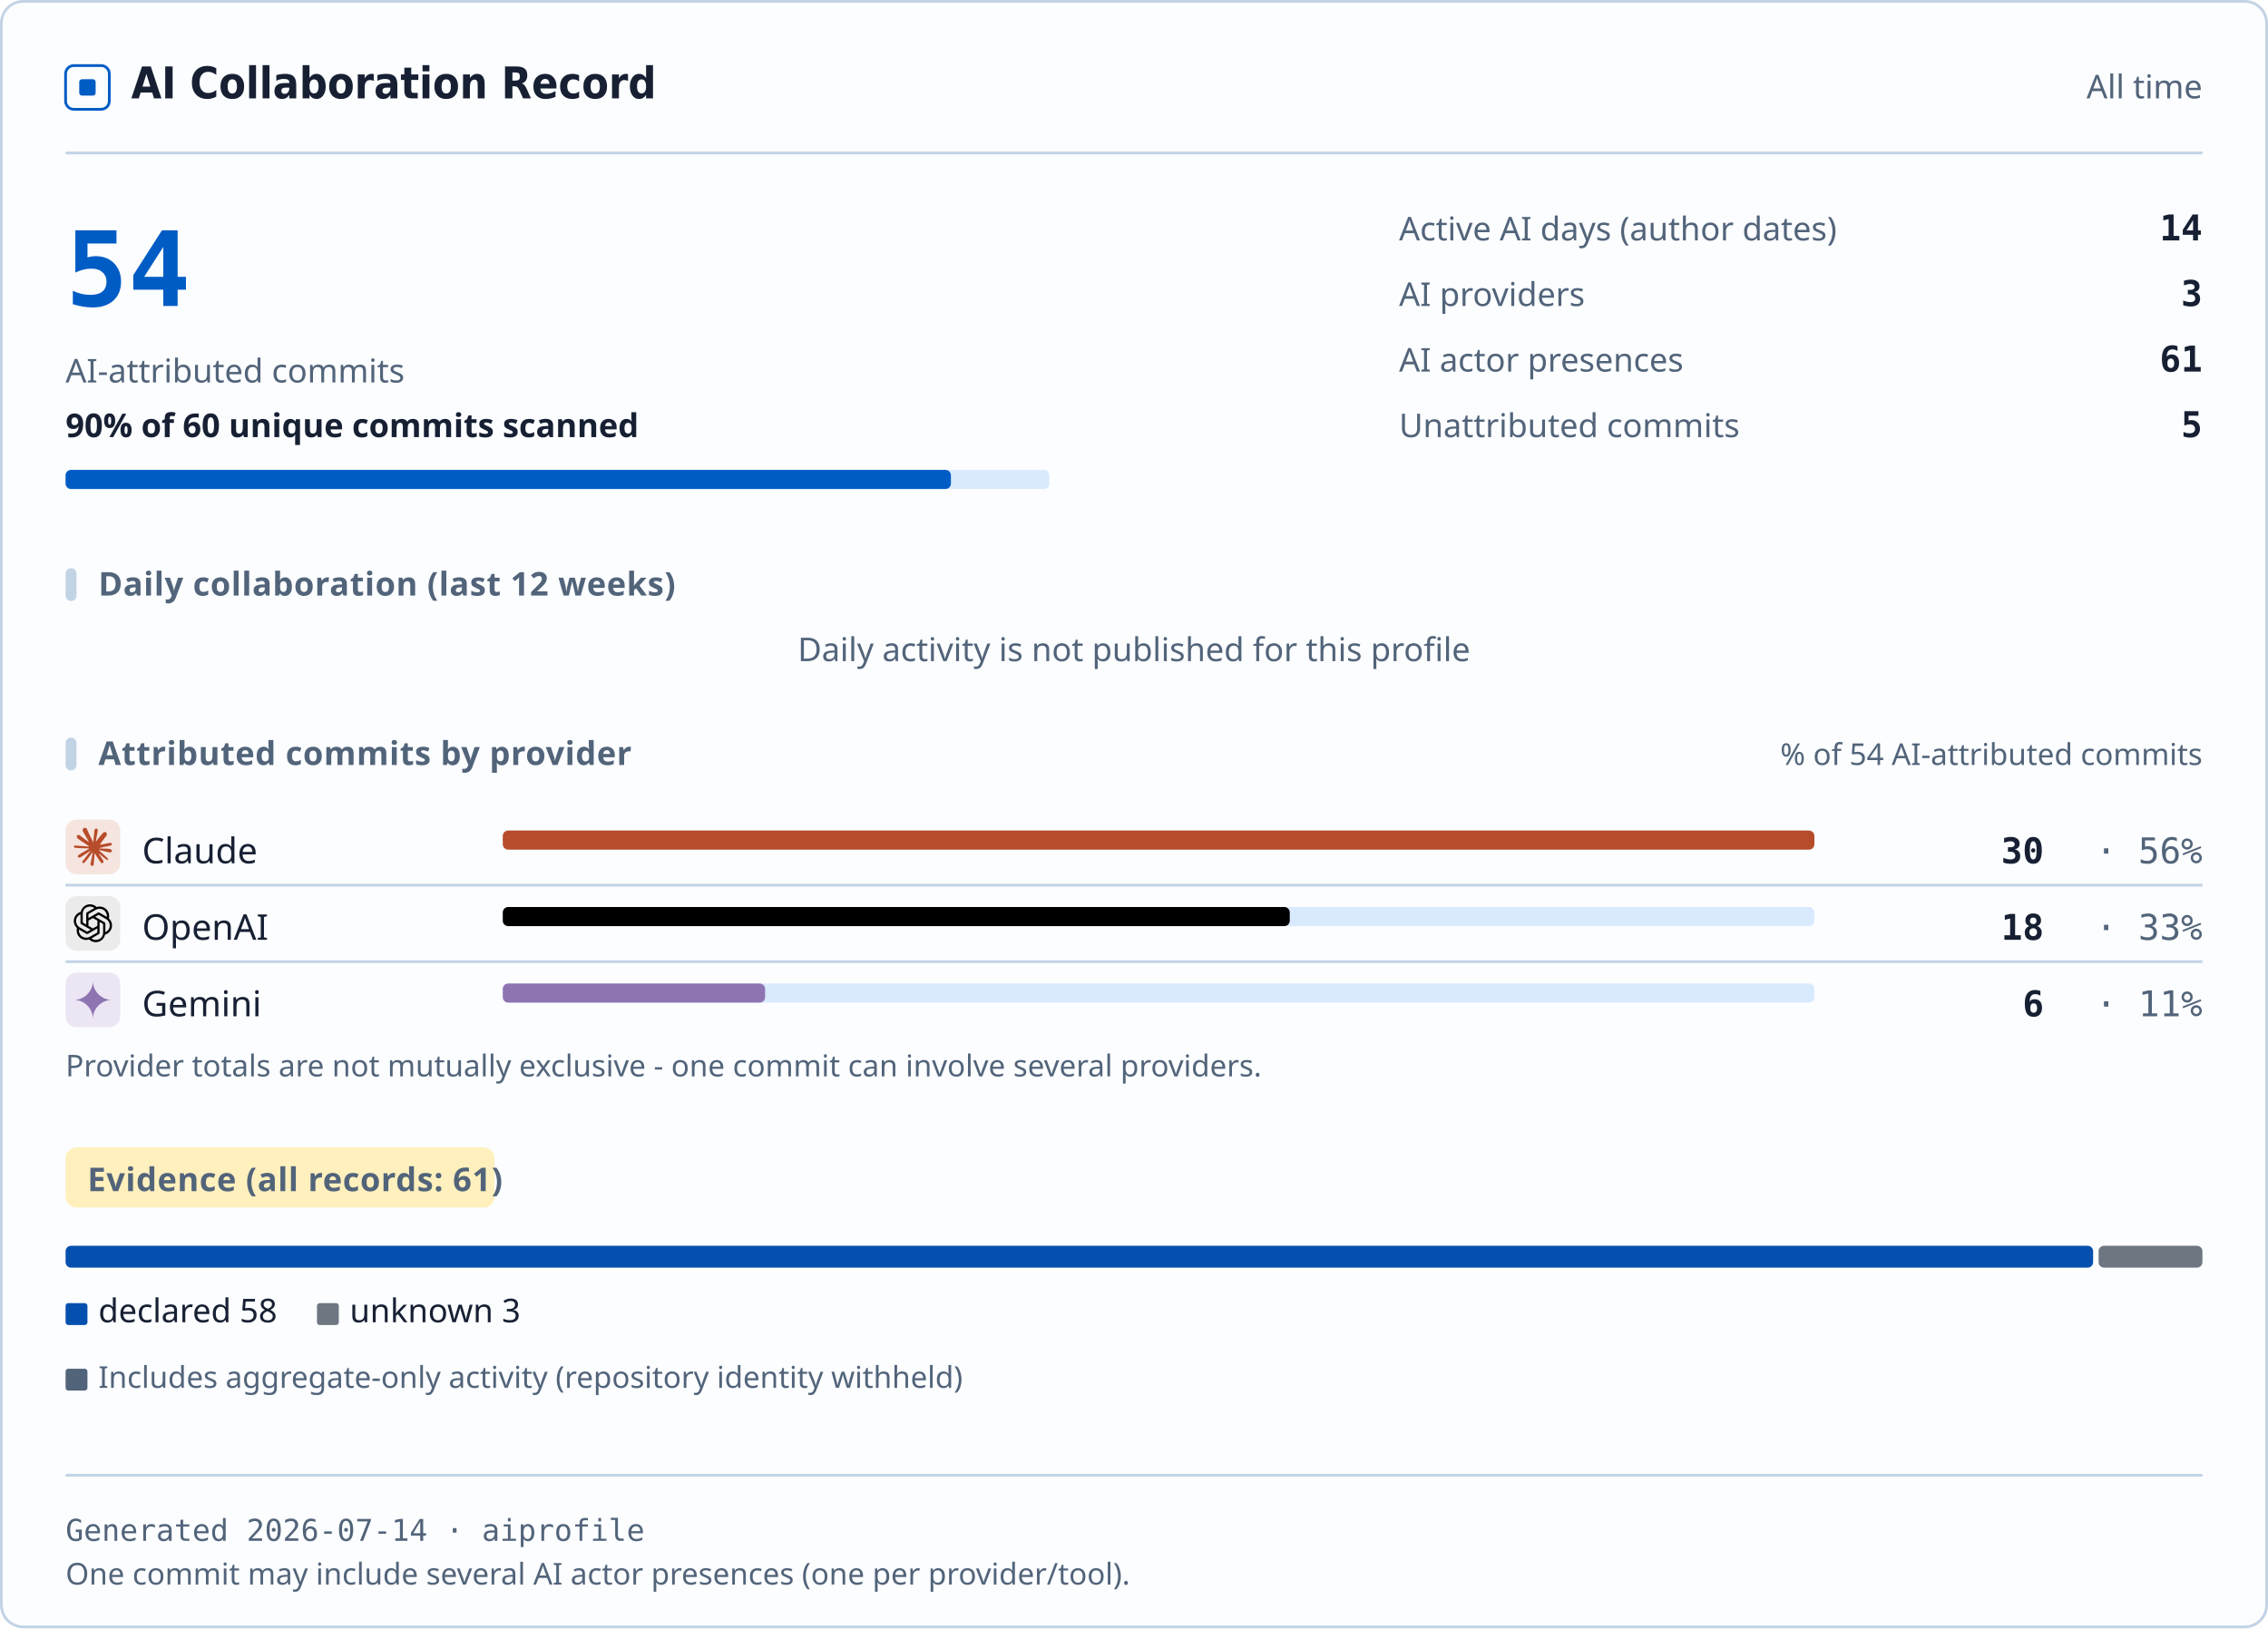
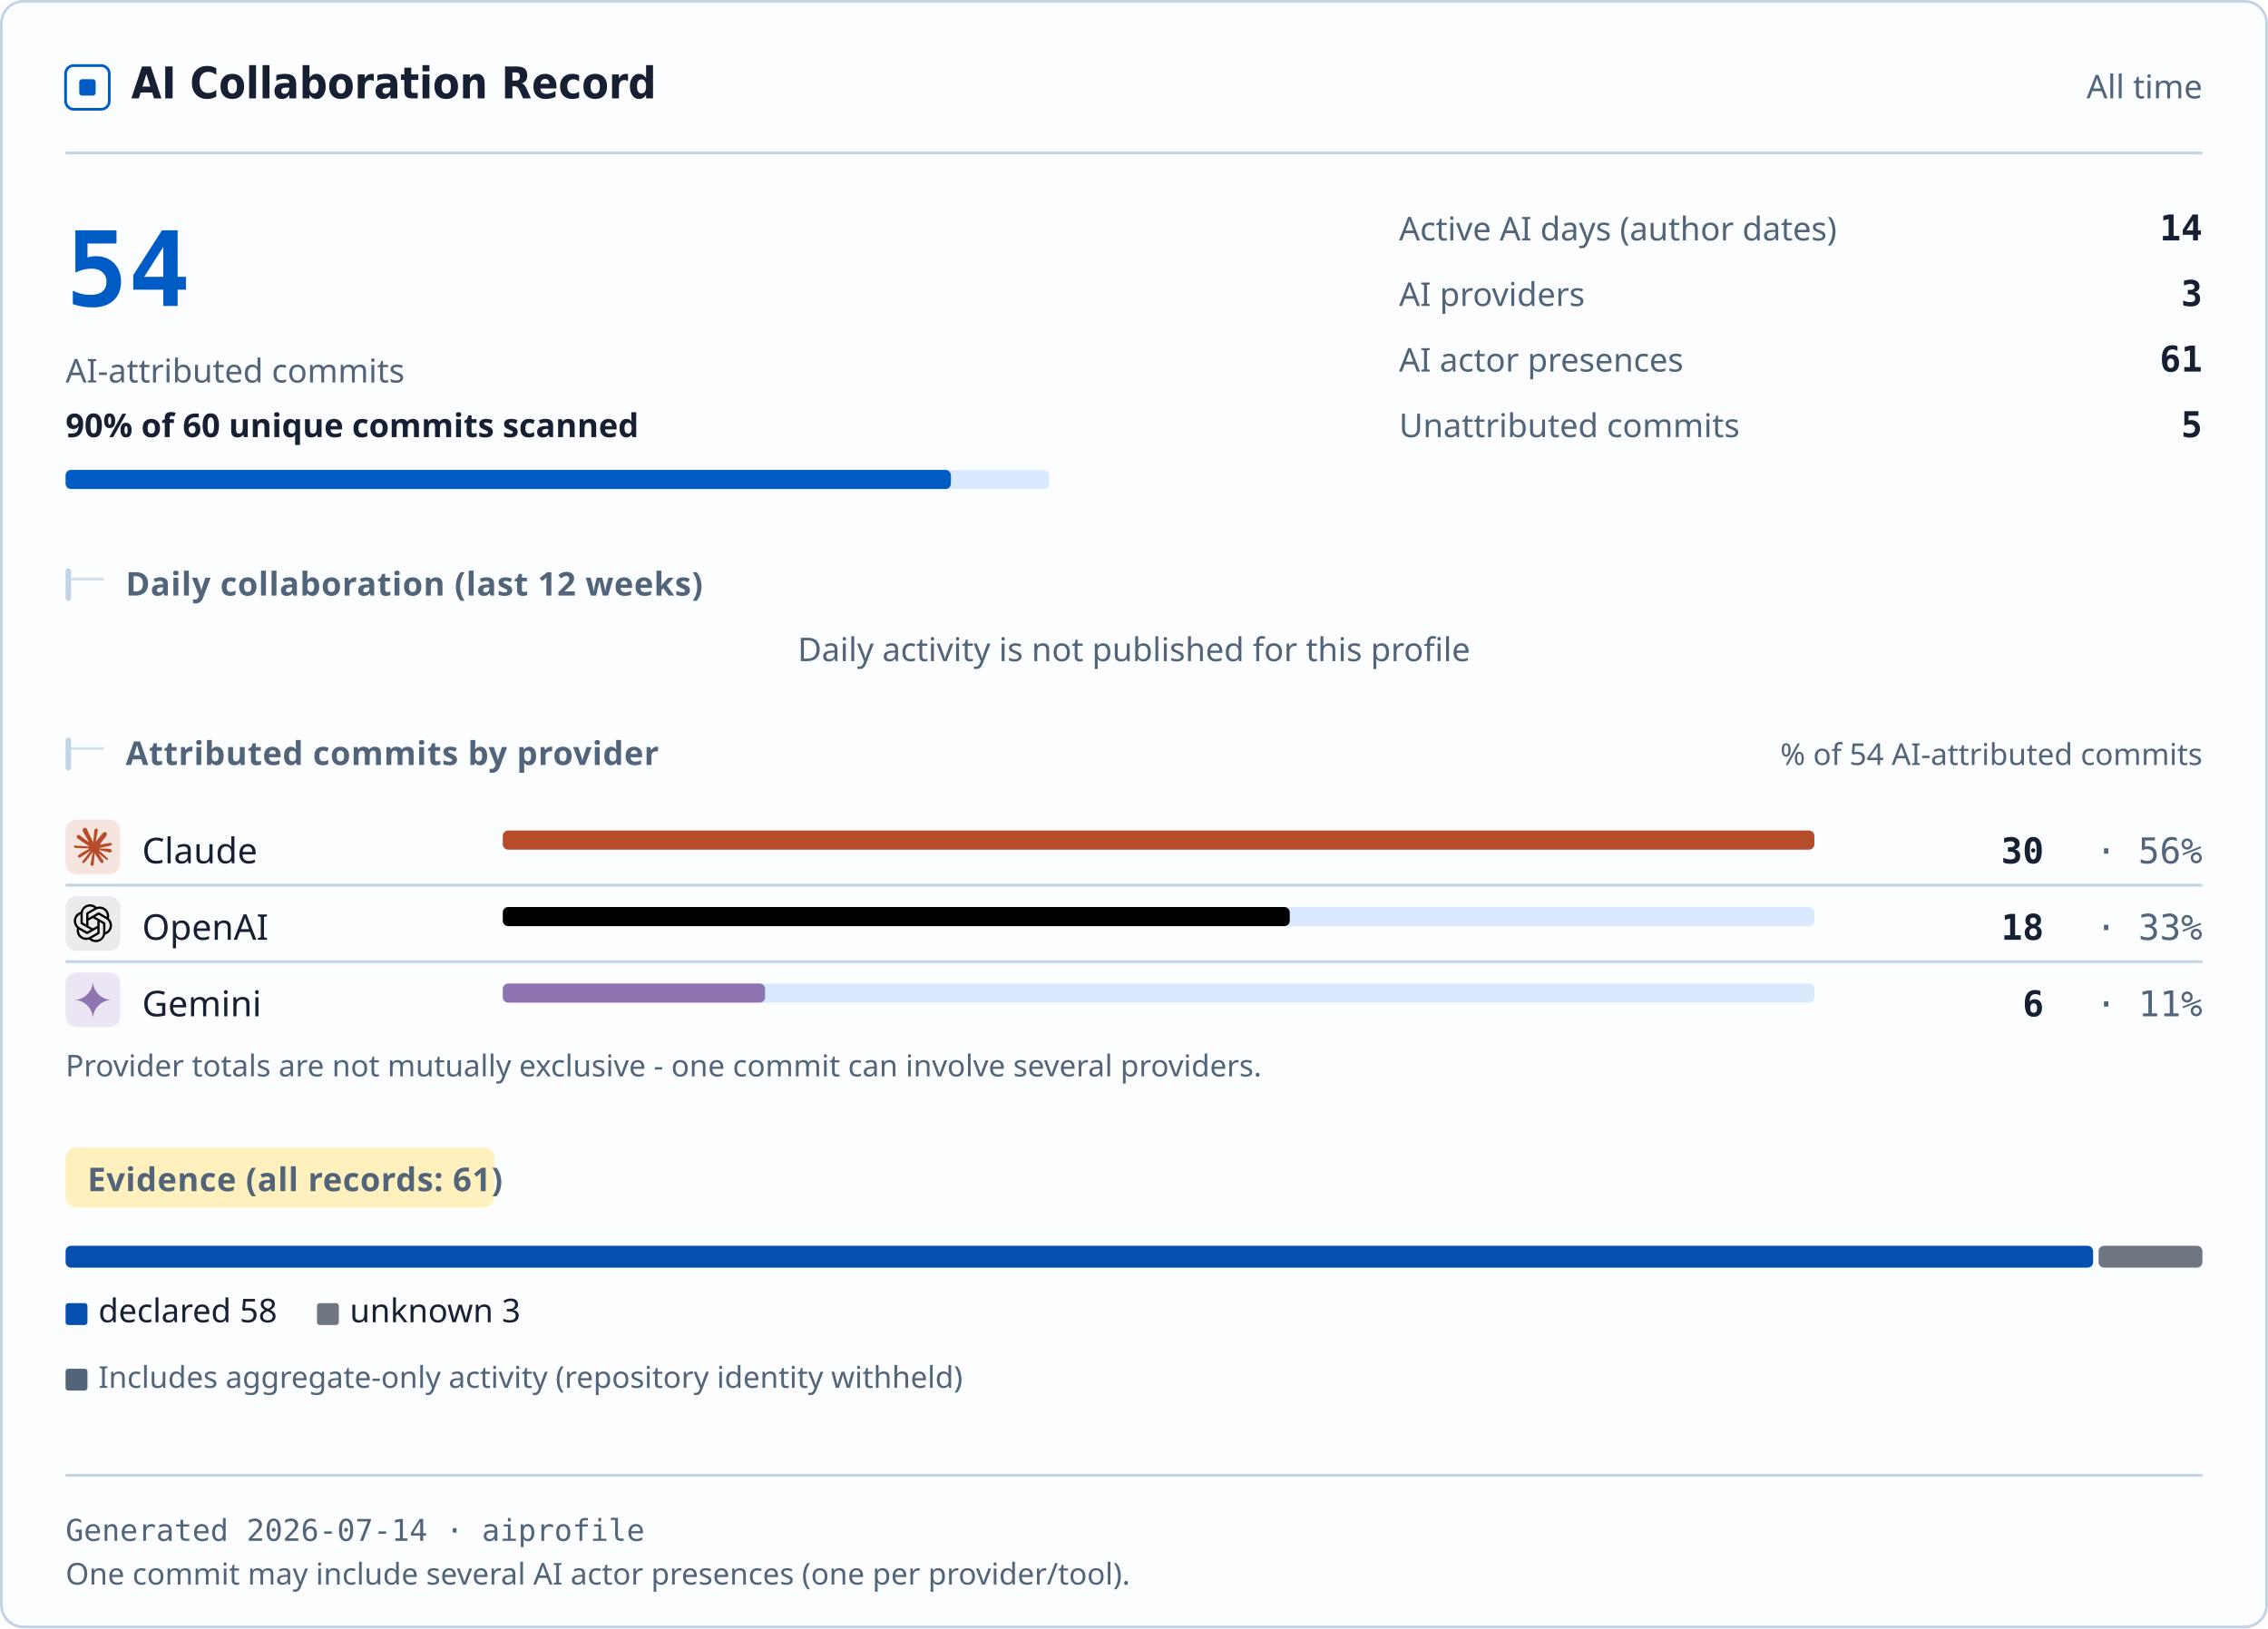
<svg xmlns="http://www.w3.org/2000/svg" width="830" height="596" viewBox="0 0 830 596" role="img" aria-labelledby="aiprofileSummaryTitle aiprofileSummaryDesc">
  <rect x="0.5" y="0.5" width="829" height="595" rx="8" fill="#fbfdff" stroke="#c2d3e5" stroke-width="1" />
  <rect x="24" y="24" width="16" height="16" rx="3" fill="#fbfdff" stroke="#005cc5" stroke-width="1" />
  <rect x="29" y="29" width="6" height="6" rx="1" fill="#005cc5" />
  <text x="48" y="36" font-family="'IBM Plex Sans Condensed', 'Aptos Display', 'Segoe UI', 'DejaVu Sans Condensed', sans-serif" font-size="16" font-weight="600" fill="#172033" text-anchor="start">AI Collaboration Record</text>
  <text x="806" y="36" font-family="'IBM Plex Sans', 'Aptos', 'Segoe UI', 'Noto Sans', 'DejaVu Sans', sans-serif" font-size="12" font-weight="400" fill="#52647a" text-anchor="end">All time</text>
  <line x1="24" y1="56" x2="806" y2="56" stroke="#c2d3e5" />
  <text x="24" y="112" font-family="'IBM Plex Mono', 'Cascadia Mono', 'SFMono-Regular', 'DejaVu Sans Mono', Consolas, monospace" font-size="38" font-weight="700" fill="#005cc5" text-anchor="start">54</text>
  <text x="24" y="140" font-family="'IBM Plex Sans', 'Aptos', 'Segoe UI', 'Noto Sans', 'DejaVu Sans', sans-serif" font-size="12" font-weight="400" fill="#52647a" text-anchor="start">AI-attributed commits</text>
  <text x="24" y="160" font-family="'IBM Plex Sans', 'Aptos', 'Segoe UI', 'Noto Sans', 'DejaVu Sans', sans-serif" font-size="12" font-weight="600" fill="#172033" text-anchor="start">90% of 60 unique commits scanned</text>
  <rect x="24" y="172" width="360" height="7" rx="2" fill="#d9eaff" />
  <rect x="24" y="172" width="324" height="7" rx="2" fill="#005cc5" />
  <text x="512" y="88" font-family="'IBM Plex Sans', 'Aptos', 'Segoe UI', 'Noto Sans', 'DejaVu Sans', sans-serif" font-size="12" font-weight="400" fill="#52647a" text-anchor="start">Active AI days (author dates)</text>
  <text x="806" y="88" font-family="'IBM Plex Mono', 'Cascadia Mono', 'SFMono-Regular', 'DejaVu Sans Mono', Consolas, monospace" font-size="13" font-weight="600" fill="#172033" text-anchor="end">14</text>
  <text x="512" y="112" font-family="'IBM Plex Sans', 'Aptos', 'Segoe UI', 'Noto Sans', 'DejaVu Sans', sans-serif" font-size="12" font-weight="400" fill="#52647a" text-anchor="start">AI providers</text>
  <text x="806" y="112" font-family="'IBM Plex Mono', 'Cascadia Mono', 'SFMono-Regular', 'DejaVu Sans Mono', Consolas, monospace" font-size="13" font-weight="600" fill="#172033" text-anchor="end">3</text>
  <text x="512" y="136" font-family="'IBM Plex Sans', 'Aptos', 'Segoe UI', 'Noto Sans', 'DejaVu Sans', sans-serif" font-size="12" font-weight="400" fill="#52647a" text-anchor="start">AI actor presences</text>
  <text x="806" y="136" font-family="'IBM Plex Mono', 'Cascadia Mono', 'SFMono-Regular', 'DejaVu Sans Mono', Consolas, monospace" font-size="13" font-weight="600" fill="#172033" text-anchor="end">61</text>
  <text x="512" y="160" font-family="'IBM Plex Sans', 'Aptos', 'Segoe UI', 'Noto Sans', 'DejaVu Sans', sans-serif" font-size="12" font-weight="400" fill="#52647a" text-anchor="start">Unattributed commits</text>
  <text x="806" y="160" font-family="'IBM Plex Mono', 'Cascadia Mono', 'SFMono-Regular', 'DejaVu Sans Mono', Consolas, monospace" font-size="13" font-weight="600" fill="#172033" text-anchor="end">5</text>
-   <rect x="24" y="208" width="4" height="12" rx="2" fill="#c2d3e5" />
-   <text x="36" y="218" font-family="'IBM Plex Sans', 'Aptos', 'Segoe UI', 'Noto Sans', 'DejaVu Sans', sans-serif" font-size="12" font-weight="600" fill="#52647a" text-anchor="start" letter-spacing="0.2">Daily collaboration (last 12 weeks)</text>
+   <rect x="24" y="208" width="2" height="12" rx="1" fill="#c2d3e5" />
+   <line x1="26" y1="212" x2="38" y2="212" stroke="#c2d3e5" stroke-opacity="0.65" />
+   <text x="46" y="218" font-family="'IBM Plex Sans', 'Aptos', 'Segoe UI', 'Noto Sans', 'DejaVu Sans', sans-serif" font-size="12" font-weight="600" fill="#52647a" text-anchor="start" letter-spacing="0.2">Daily collaboration (last 12 weeks)</text>
  <text x="415" y="242" font-family="'IBM Plex Sans', 'Aptos', 'Segoe UI', 'Noto Sans', 'DejaVu Sans', sans-serif" font-size="12" font-weight="400" fill="#52647a" text-anchor="middle">Daily activity is not published for this profile</text>
-   <rect x="24" y="270" width="4" height="12" rx="2" fill="#c2d3e5" />
-   <text x="36" y="280" font-family="'IBM Plex Sans', 'Aptos', 'Segoe UI', 'Noto Sans', 'DejaVu Sans', sans-serif" font-size="12" font-weight="600" fill="#52647a" text-anchor="start" letter-spacing="0.2">Attributed commits by provider</text>
+   <rect x="24" y="270" width="2" height="12" rx="1" fill="#c2d3e5" />
+   <line x1="26" y1="274" x2="38" y2="274" stroke="#c2d3e5" stroke-opacity="0.65" />
+   <text x="46" y="280" font-family="'IBM Plex Sans', 'Aptos', 'Segoe UI', 'Noto Sans', 'DejaVu Sans', sans-serif" font-size="12" font-weight="600" fill="#52647a" text-anchor="start" letter-spacing="0.2">Attributed commits by provider</text>
  <text x="806" y="280" font-family="'IBM Plex Sans', 'Aptos', 'Segoe UI', 'Noto Sans', 'DejaVu Sans', sans-serif" font-size="11" font-weight="400" fill="#52647a" text-anchor="end">% of 54 AI-attributed commits</text>
  <rect x="24" y="300" width="20" height="20" rx="4" fill="#F6E5DF" />
  <path d="m4.714 15.956 4.717-2.647.079-.231-.079-.128h-.231l-.789-.049-2.696-.073-2.337-.097-2.265-.121-.571-.121-.534-.704.055-.352.48-.322.686.061 1.518.103 2.277.158 1.651.097 2.447.255h.389l.055-.158-.134-.097-.103-.097L6.973 9.836l-2.55-1.688-1.336-.971-.723-.492-.364-.461-.158-1.008.656-.723.88.061.225.061.892.686 1.906 1.475 2.489 1.834.364.303.146-.103.018-.073-.164-.273-1.354-2.447-1.445-2.489-.643-1.032-.17-.619c-.061-.255-.103-.467-.103-.729L6.287.134 6.7 0l.996.134.419.364.619 1.415 1.002 2.228 1.554 3.03.455.898.243.832.091.255h.158v-.146l.128-1.706.237-2.095.231-2.696.079-.759.376-.911.747-.492.583.279.48.686-.067.443-.285 1.852-.559 2.902-.364 1.943h.212l.243-.243.984-1.305 1.651-2.064.729-.82.85-.905.546-.431h1.032l.759 1.129-.34 1.166-1.062 1.348-.88 1.141-1.263 1.7-.789 1.36.073.109.188-.018 2.853-.607 1.542-.279 1.84-.316.832.389.091.395-.328.807-1.967.486-2.307.461-3.436.814-.043.03.049.061 1.548.146.662.036h1.621l3.018.225.789.522.474.638-.079.486-1.214.619-1.639-.389-3.825-.911-1.311-.328h-.182v.109l1.093 1.069 2.003 1.809 2.507 2.331.128.577-.322.455-.34-.049-2.204-1.657-.85-.747-1.925-1.621h-.128v.17l.443.65 2.344 3.521.121 1.081-.17.352-.607.212-.668-.121-1.372-1.925L14.38 17.959l-1.141-1.943-.14.079-.674 7.255-.316.37-.729.279-.607-.461-.322-.747.322-1.475.389-1.925.316-1.53.285-1.9.17-.631-.012-.043-.14.018-1.433 1.967-2.18 2.945-1.724 1.846-.413.164-.716-.37.067-.662.401-.589 2.386-3.036 1.439-1.882.929-1.087-.006-.158h-.055l-6.338 4.116-1.129.146-.486-.455.061-.747.231-.243 1.906-1.311Z" fill="#B74C2A" transform="translate(27,303) scale(0.583333)" />
  <text x="52" y="316" font-family="'IBM Plex Sans', 'Aptos', 'Segoe UI', 'Noto Sans', 'DejaVu Sans', sans-serif" font-size="13" font-weight="400" fill="#172033" text-anchor="start">Claude</text>
  <rect x="184" y="304" width="480" height="7" rx="2" fill="#d9eaff" />
  <rect x="184" y="304" width="480" height="7" rx="2" fill="#B74C2A" />
  <text x="748" y="316" font-family="'IBM Plex Mono', 'Cascadia Mono', 'SFMono-Regular', 'DejaVu Sans Mono', Consolas, monospace" font-size="13" text-anchor="end">
    <tspan fill="#172033" font-weight="600">30</tspan>
  </text>
  <text x="806" y="316" font-family="'IBM Plex Mono', 'Cascadia Mono', 'SFMono-Regular', 'DejaVu Sans Mono', Consolas, monospace" font-size="13" text-anchor="end">
    <tspan fill="#52647a" font-weight="400"> · 56%</tspan>
  </text>
  <line x1="24" y1="324" x2="806" y2="324" stroke="#c2d3e5" />
  <rect x="24" y="328" width="20" height="20" rx="4" fill="#EBEBEB" />
  <path d="M9.205 8.658v-2.26c0-.19.072-.333.238-.428l4.543-2.616c.619-.357 1.356-.523 2.117-.523 2.854 0 4.662 2.212 4.662 4.566 0 .167 0 .357-.024.547l-4.71-2.759a.797.797 0 00-.856 0l-5.97 3.473zm10.609 8.8V12.06c0-.333-.143-.57-.429-.737l-5.97-3.473 1.95-1.118a.433.433 0 01.476 0l4.543 2.617c1.309.76 2.189 2.378 2.189 3.948 0 1.808-1.07 3.473-2.76 4.163zM7.802 12.703l-1.95-1.142c-.167-.095-.239-.238-.239-.428V5.899c0-2.545 1.95-4.472 4.591-4.472 1 0 1.927.333 2.712.928L8.23 5.067c-.285.166-.428.404-.428.737v6.898zM12 15.128l-2.795-1.57v-3.33L12 8.658l2.795 1.57v3.33L12 15.128zm1.796 7.23c-1 0-1.927-.332-2.712-.927l4.686-2.712c.285-.166.428-.404.428-.737v-6.898l1.974 1.142c.167.095.238.238.238.428v5.233c0 2.545-1.974 4.472-4.614 4.472zm-5.637-5.303l-4.544-2.617c-1.308-.761-2.188-2.378-2.188-3.948A4.482 4.482 0 014.21 6.327v5.423c0 .333.143.571.428.738l5.947 3.449-1.95 1.118a.432.432 0 01-.476 0zm-.262 3.9c-2.688 0-4.662-2.021-4.662-4.519 0-.19.024-.38.047-.57l4.686 2.71c.286.167.571.167.856 0l5.97-3.448v2.26c0 .19-.07.333-.237.428l-4.543 2.616c-.619.357-1.356.523-2.117.523zm5.899 2.83a5.947 5.947 0 005.827-4.756C22.287 18.339 24 15.84 24 13.296c0-1.665-.713-3.282-1.998-4.448.119-.5.19-.999.19-1.498 0-3.401-2.759-5.947-5.946-5.947-.642 0-1.26.095-1.88.31A5.962 5.962 0 0010.205 0a5.947 5.947 0 00-5.827 4.757C1.713 5.447 0 7.945 0 10.49c0 1.666.713 3.283 1.998 4.448-.119.5-.19 1-.19 1.499 0 3.401 2.759 5.946 5.946 5.946.642 0 1.26-.095 1.88-.309a5.96 5.96 0 004.162 1.713z" fill="#000000" transform="translate(27,331) scale(0.583333)" />
  <text x="52" y="344" font-family="'IBM Plex Sans', 'Aptos', 'Segoe UI', 'Noto Sans', 'DejaVu Sans', sans-serif" font-size="13" font-weight="400" fill="#172033" text-anchor="start">OpenAI</text>
  <rect x="184" y="332" width="480" height="7" rx="2" fill="#d9eaff" />
  <rect x="184" y="332" width="288" height="7" rx="2" fill="#000000" />
  <text x="748" y="344" font-family="'IBM Plex Mono', 'Cascadia Mono', 'SFMono-Regular', 'DejaVu Sans Mono', Consolas, monospace" font-size="13" text-anchor="end">
    <tspan fill="#172033" font-weight="600">18</tspan>
  </text>
  <text x="806" y="344" font-family="'IBM Plex Mono', 'Cascadia Mono', 'SFMono-Regular', 'DejaVu Sans Mono', Consolas, monospace" font-size="13" text-anchor="end">
    <tspan fill="#52647a" font-weight="400"> · 33%</tspan>
  </text>
  <line x1="24" y1="352" x2="806" y2="352" stroke="#c2d3e5" />
  <rect x="24" y="356" width="20" height="20" rx="4" fill="#ECE6F4" />
  <path d="M11.04 19.32Q12 21.51 12 24q0-2.49.93-4.68.96-2.19 2.58-3.81t3.81-2.55Q21.51 12 24 12q-2.49 0-4.68-.93a12.3 12.3 0 0 1-3.81-2.58 12.3 12.3 0 0 1-2.58-3.81Q12 2.49 12 0q0 2.49-.96 4.68-.93 2.19-2.55 3.81a12.3 12.3 0 0 1-3.81 2.58Q2.49 12 0 12q2.49 0 4.68.96 2.19.93 3.81 2.55t2.55 3.81" fill="#8E75B2" transform="translate(27,359) scale(0.583333)" />
  <text x="52" y="372" font-family="'IBM Plex Sans', 'Aptos', 'Segoe UI', 'Noto Sans', 'DejaVu Sans', sans-serif" font-size="13" font-weight="400" fill="#172033" text-anchor="start">Gemini</text>
  <rect x="184" y="360" width="480" height="7" rx="2" fill="#d9eaff" />
  <rect x="184" y="360" width="96" height="7" rx="2" fill="#8E75B2" />
  <text x="748" y="372" font-family="'IBM Plex Mono', 'Cascadia Mono', 'SFMono-Regular', 'DejaVu Sans Mono', Consolas, monospace" font-size="13" text-anchor="end">
    <tspan fill="#172033" font-weight="600">6</tspan>
  </text>
  <text x="806" y="372" font-family="'IBM Plex Mono', 'Cascadia Mono', 'SFMono-Regular', 'DejaVu Sans Mono', Consolas, monospace" font-size="13" text-anchor="end">
    <tspan fill="#52647a" font-weight="400"> · 11%</tspan>
  </text>
  <text x="24" y="394" font-family="'IBM Plex Sans', 'Aptos', 'Segoe UI', 'Noto Sans', 'DejaVu Sans', sans-serif" font-size="11" font-weight="400" fill="#52647a" text-anchor="start">Provider totals are not mutually exclusive - one commit can involve several providers.</text>
  <rect x="24" y="420" width="157" height="22" rx="4" fill="#fff0bd" />
  <text x="32" y="436" font-family="'IBM Plex Sans', 'Aptos', 'Segoe UI', 'Noto Sans', 'DejaVu Sans', sans-serif" font-size="12" font-weight="600" fill="#52647a" text-anchor="start" letter-spacing="0.2">Evidence (all records: 61)</text>
  <rect x="24" y="456" width="742" height="8" rx="2" fill="#0550ae" />
  <rect x="768" y="456" width="38" height="8" rx="2" fill="#6e7781" />
  <rect x="24" y="477" width="8" height="8" rx="1" fill="#0550ae" />
  <text x="36" y="484" font-family="'IBM Plex Sans', 'Aptos', 'Segoe UI', 'Noto Sans', 'DejaVu Sans', sans-serif" font-size="12" font-weight="400" fill="#172033" text-anchor="start">declared 58</text>
  <rect x="116" y="477" width="8" height="8" rx="1" fill="#6e7781" />
  <text x="128" y="484" font-family="'IBM Plex Sans', 'Aptos', 'Segoe UI', 'Noto Sans', 'DejaVu Sans', sans-serif" font-size="12" font-weight="400" fill="#172033" text-anchor="start">unknown 3</text>
  <rect x="24" y="501" width="8" height="8" rx="1" fill="#52647a" />
  <text x="36" y="508" font-family="'IBM Plex Sans', 'Aptos', 'Segoe UI', 'Noto Sans', 'DejaVu Sans', sans-serif" font-size="11" font-weight="400" fill="#52647a" text-anchor="start">Includes aggregate-only activity (repository identity withheld)</text>
  <line x1="24" y1="540" x2="806" y2="540" stroke="#c2d3e5" />
  <text x="24" y="564" font-family="'IBM Plex Mono', 'Cascadia Mono', 'SFMono-Regular', 'DejaVu Sans Mono', Consolas, monospace" font-size="11" font-weight="400" fill="#52647a" text-anchor="start">Generated 2026-07-14 · aiprofile</text>
  <text x="24" y="580" font-family="'IBM Plex Sans', 'Aptos', 'Segoe UI', 'Noto Sans', 'DejaVu Sans', sans-serif" font-size="11" font-weight="400" fill="#52647a" text-anchor="start">One commit may include several AI actor presences (one per provider/tool).</text>
</svg>
